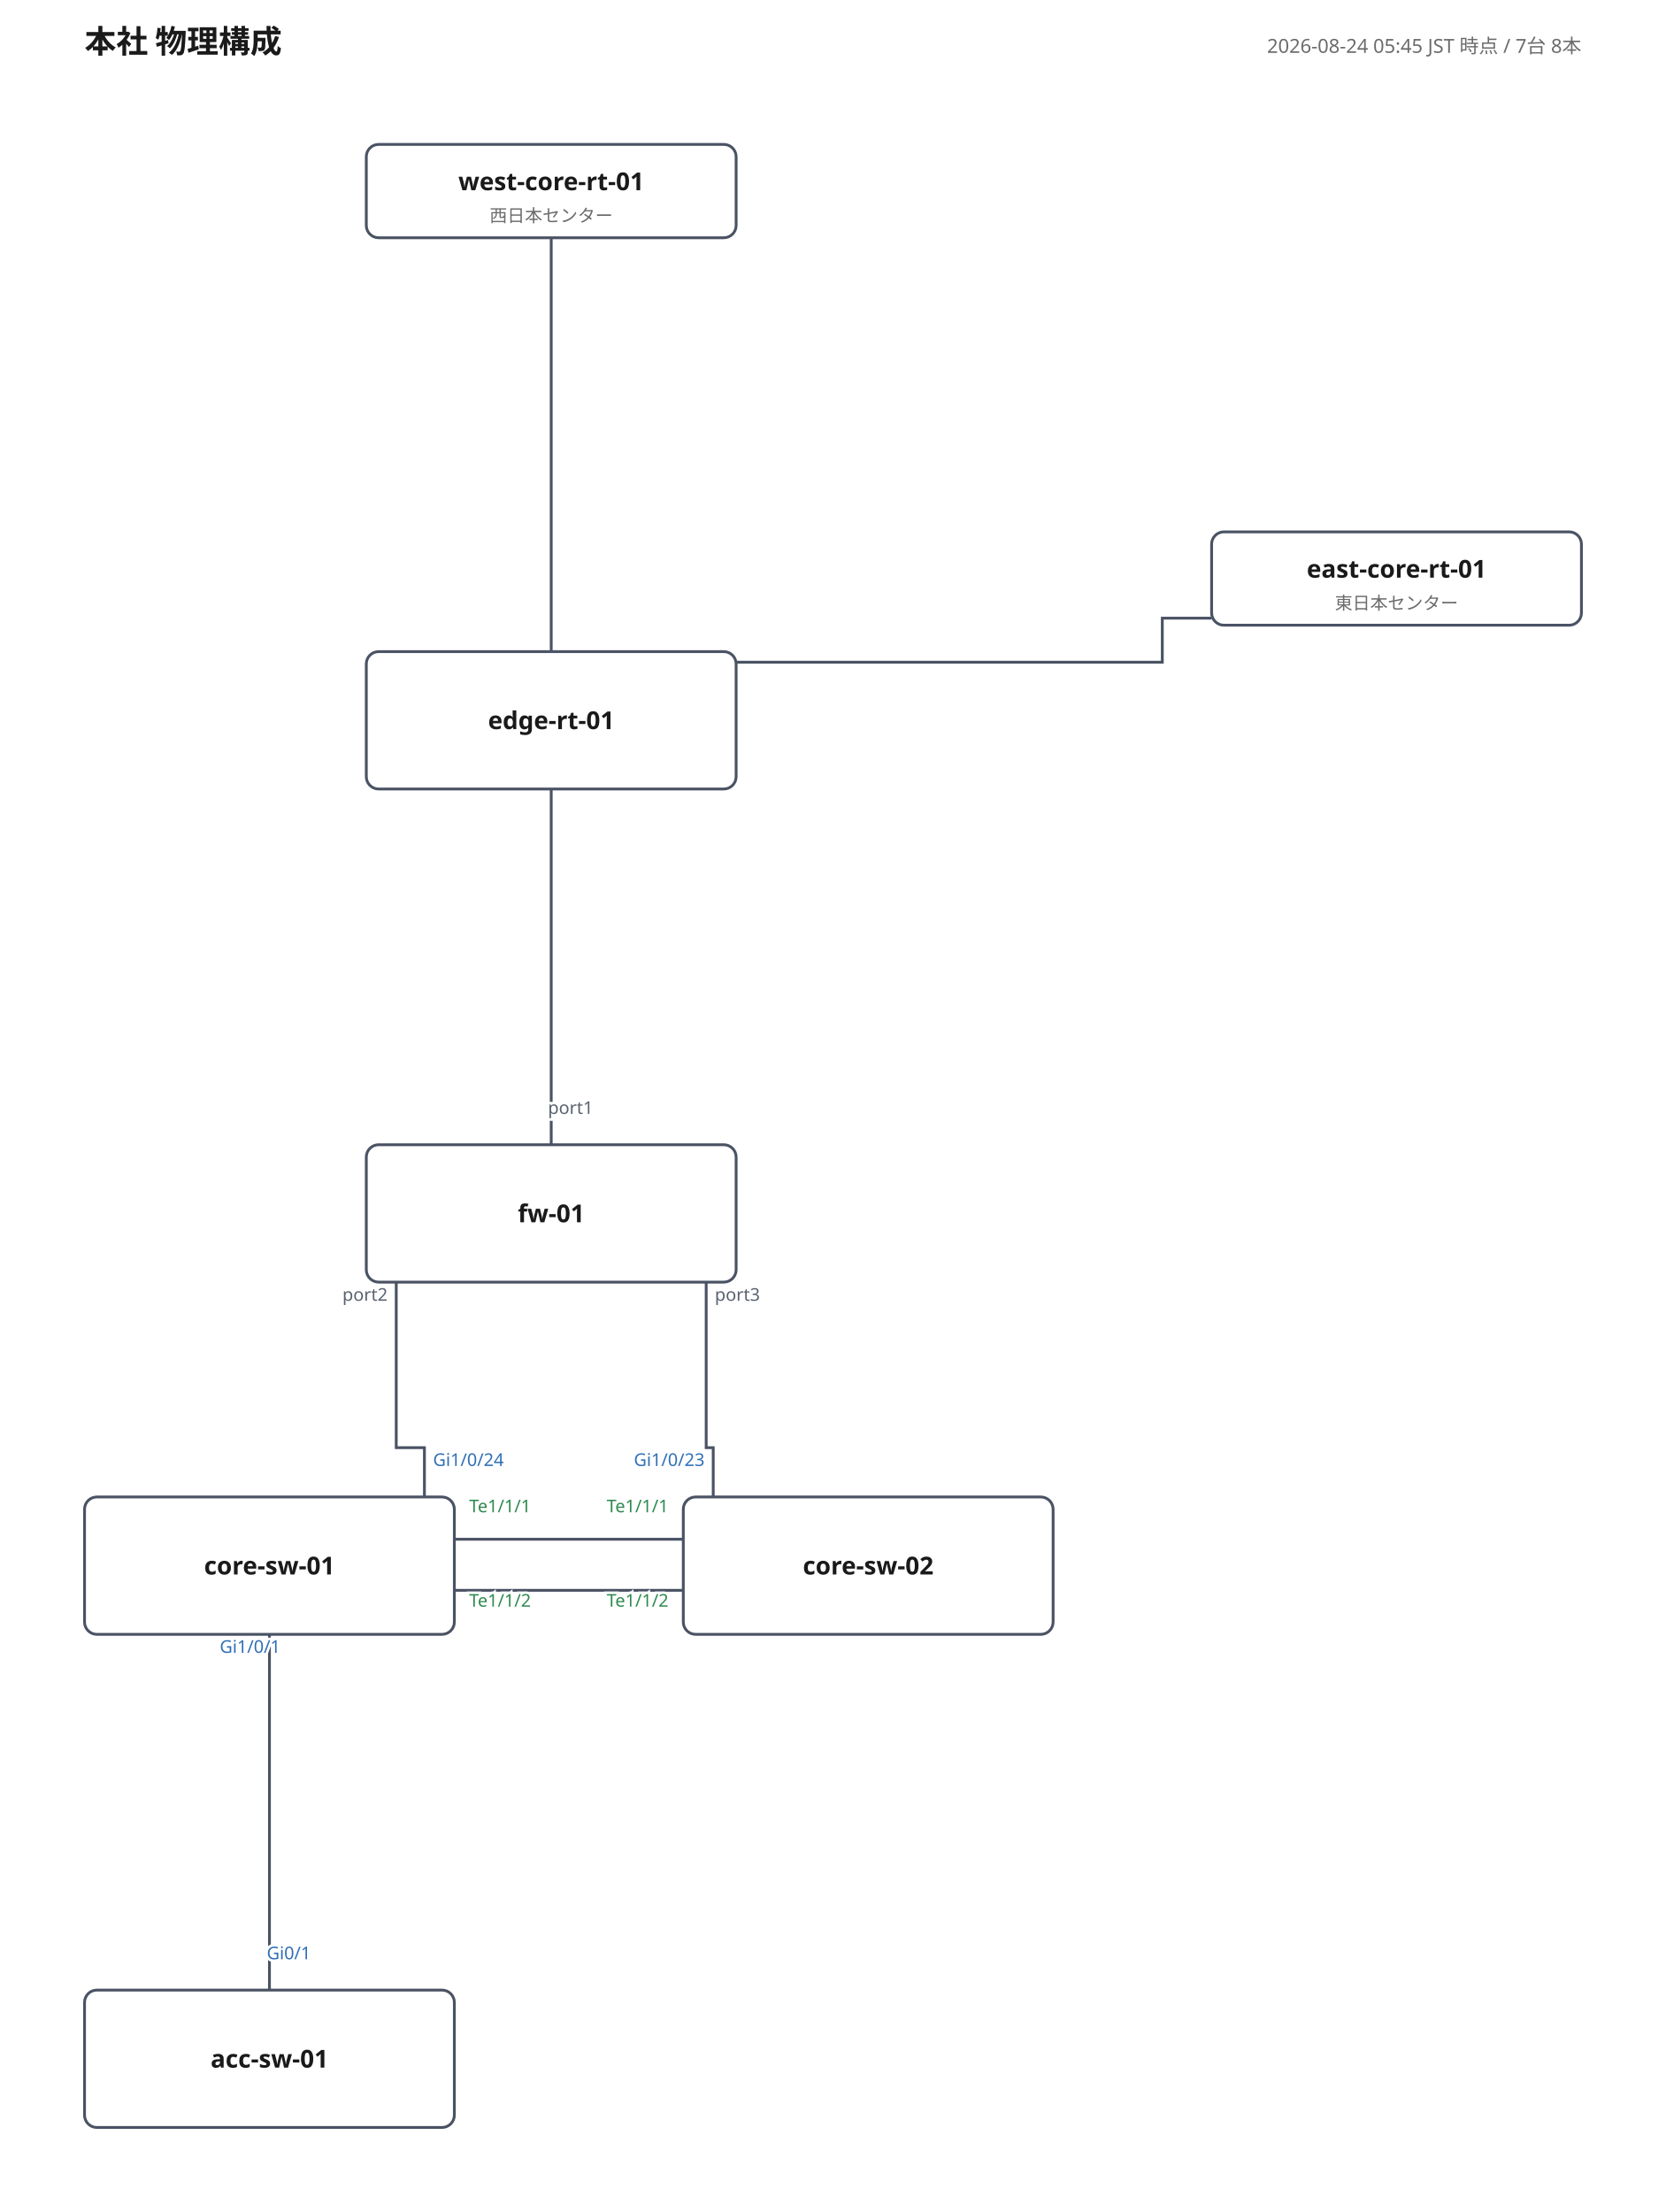
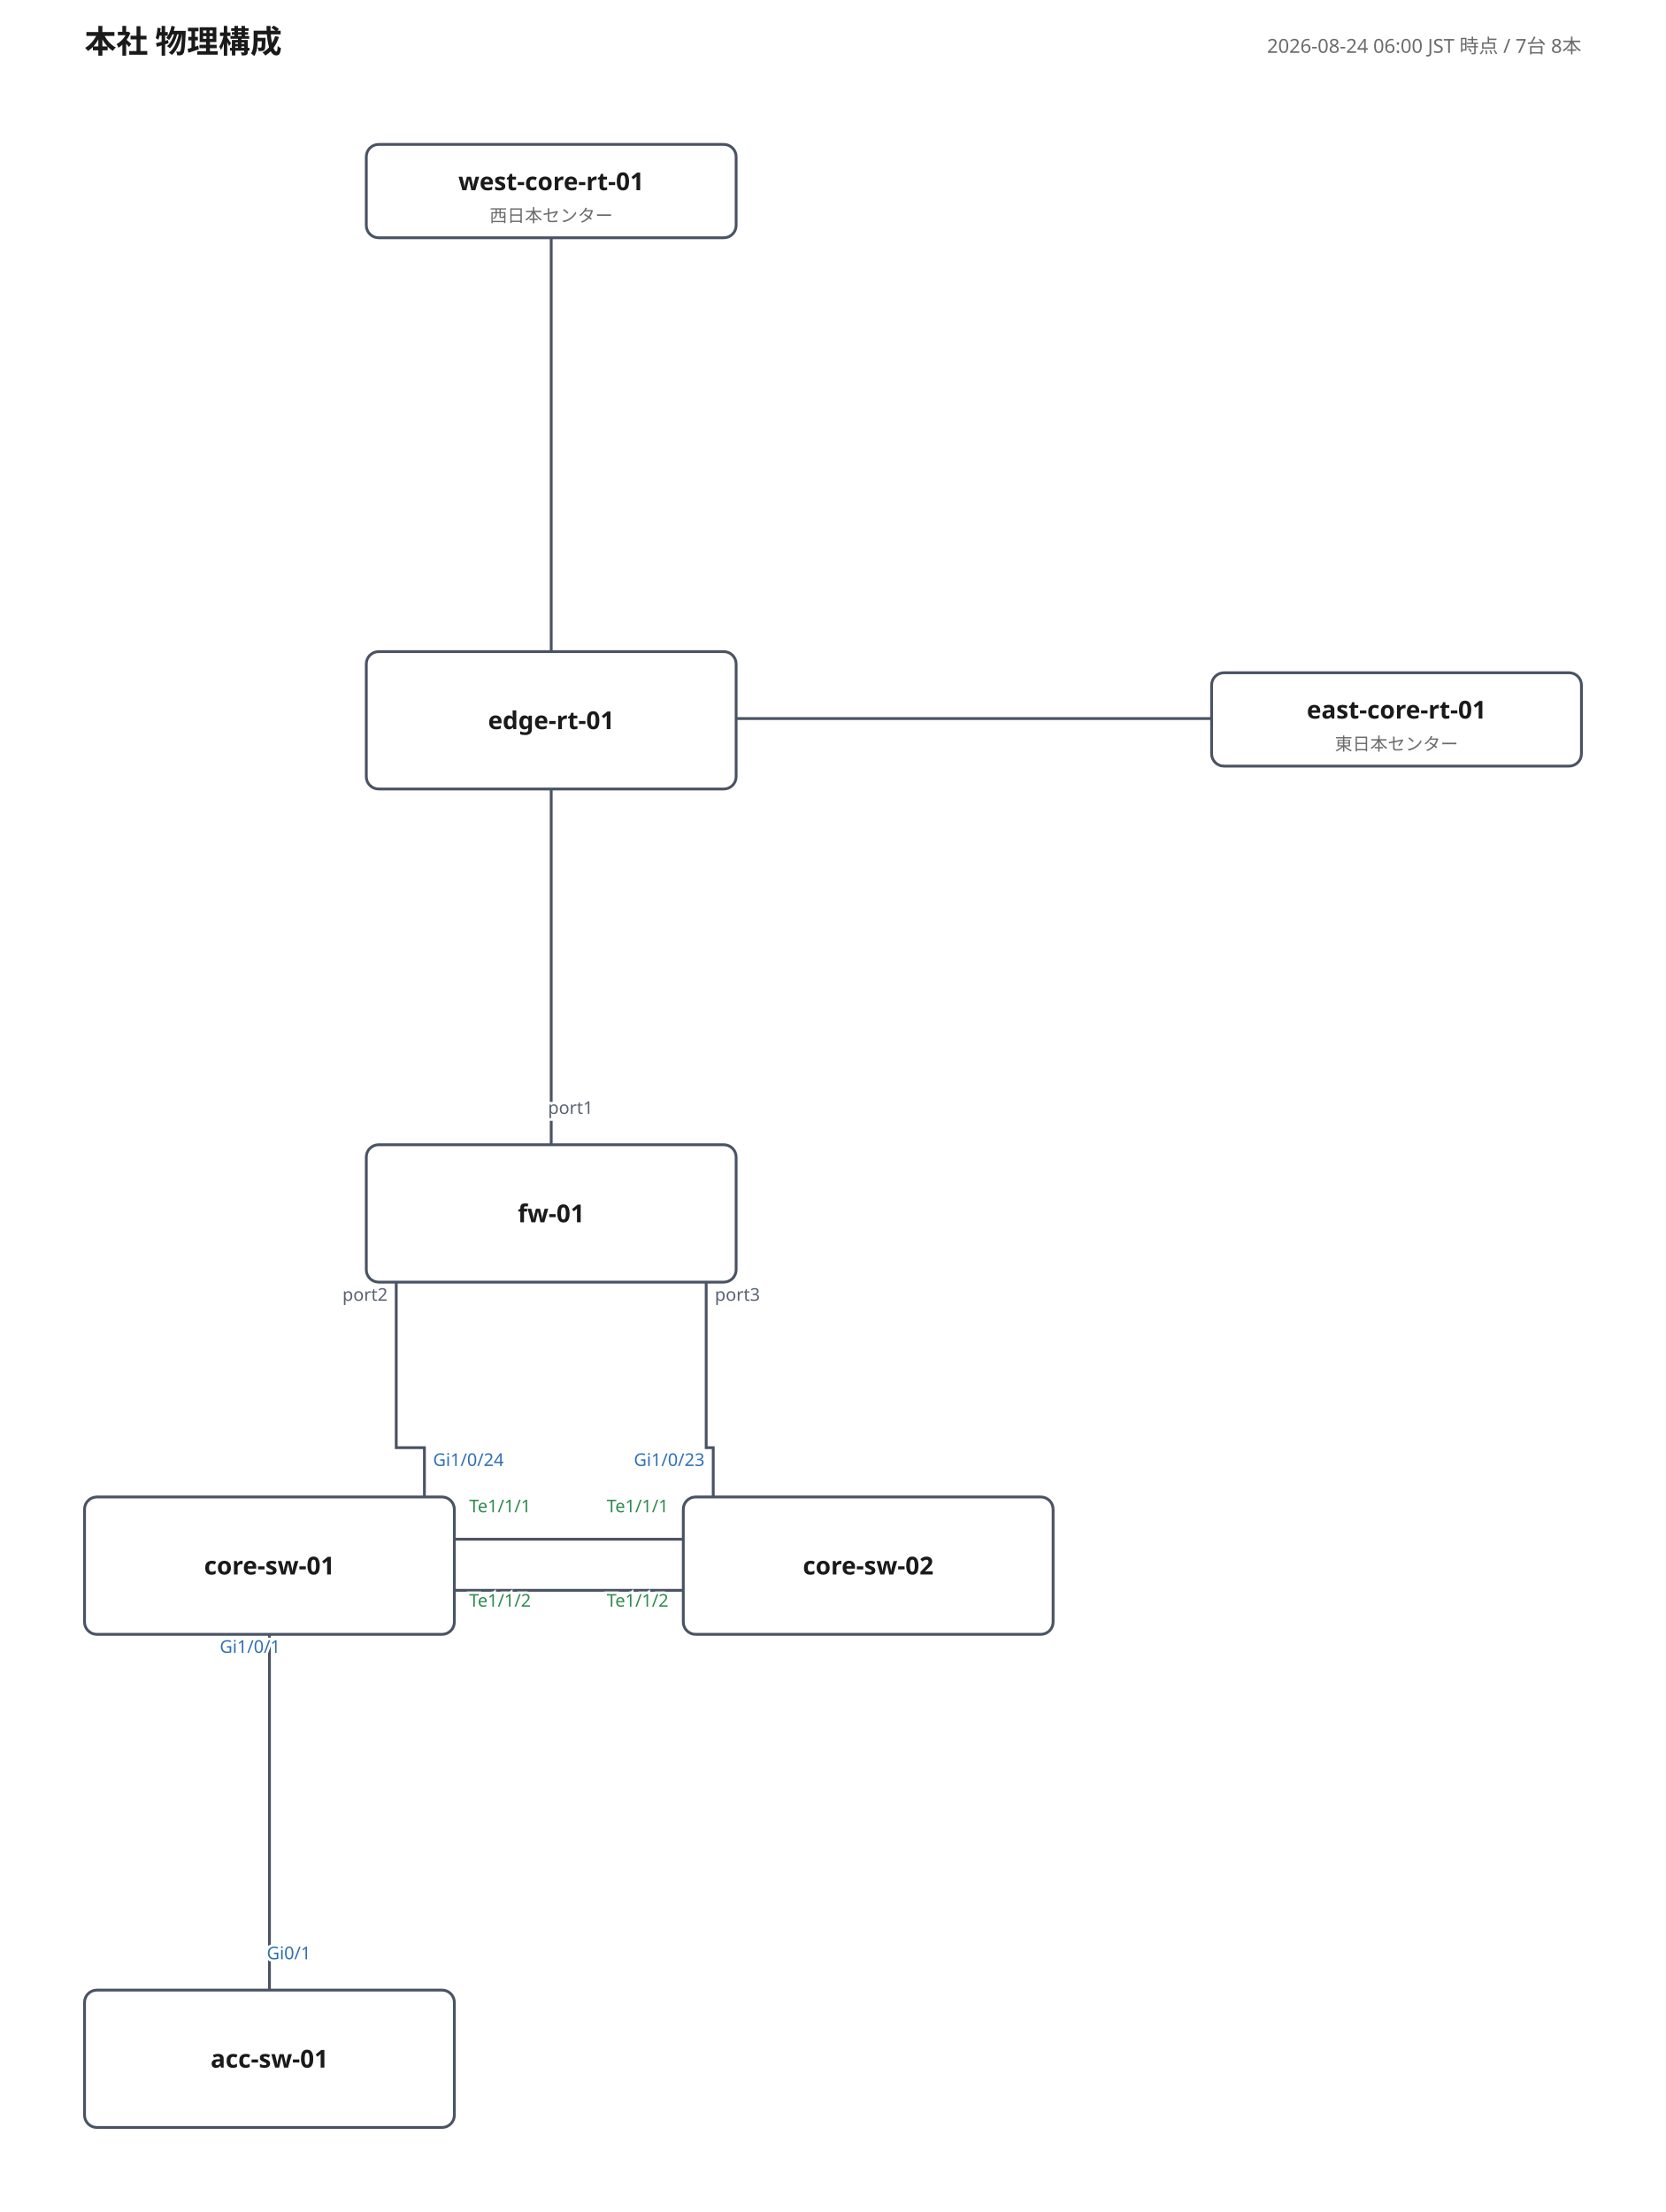
<svg xmlns="http://www.w3.org/2000/svg" width="946" height="1256" viewBox="0 0 946 1256" font-family="'Yu Gothic', 'Hiragino Kaku Gothic ProN', Meiryo, 'Noto Sans JP', sans-serif">
  <rect width="100%" height="100%" fill="#ffffff" />
  <text x="48" y="30" font-size="18" font-weight="700" fill="#1a1a1a">本社 物理構成</text>
-   <text x="898" y="30" font-size="11" fill="#6b6b6b" text-anchor="end">2026-08-24 05:45 JST 時点 / 7台 8本</text>
+   <text x="898" y="30" font-size="11" fill="#6b6b6b" text-anchor="end">2026-08-24 06:00 JST 時点 / 7台 8本</text>
  <polyline points="313,448 313,650" fill="none" stroke="#4a5364" stroke-width="1.6" />
  <text class="port-label" x="302.0" y="458.5" font-size="10" fill="#2f6fb5" text-anchor="middle" paint-order="stroke" stroke="#ffffff" stroke-width="3" />
  <text class="port-label" x="324.0" y="632.5" font-size="10" fill="#5a6270" text-anchor="middle" paint-order="stroke" stroke="#ffffff" stroke-width="3">port1</text>
  <polyline points="225,728 225,822 241,822 241,850" fill="none" stroke="#4a5364" stroke-width="1.6" />
  <text class="port-label" x="220.1" y="738.6" font-size="10" fill="#5a6270" text-anchor="end" paint-order="stroke" stroke="#ffffff" stroke-width="3">port2</text>
  <text class="port-label" x="245.9" y="832.4" font-size="10" fill="#2f6fb5" text-anchor="start" paint-order="stroke" stroke="#ffffff" stroke-width="3">Gi1/0/24</text>
  <polyline points="401,728 401,822 405,822 405,850" fill="none" stroke="#4a5364" stroke-width="1.6" />
  <text class="port-label" x="405.9" y="738.6" font-size="10" fill="#5a6270" text-anchor="start" paint-order="stroke" stroke="#ffffff" stroke-width="3">port3</text>
  <text class="port-label" x="400.1" y="832.4" font-size="10" fill="#2f6fb5" text-anchor="end" paint-order="stroke" stroke="#ffffff" stroke-width="3">Gi1/0/23</text>
  <polyline points="258,874 388,874" fill="none" stroke="#4a5364" stroke-width="1.6" />
  <text class="port-label" x="266.4" y="858.7" font-size="10" fill="#2d8a4e" text-anchor="start" paint-order="stroke" stroke="#ffffff" stroke-width="3">Te1/1/1</text>
  <text class="port-label" x="379.6" y="858.7" font-size="10" fill="#2d8a4e" text-anchor="end" paint-order="stroke" stroke="#ffffff" stroke-width="3">Te1/1/1</text>
  <polyline points="258,903 388,903" fill="none" stroke="#4a5364" stroke-width="1.6" />
  <text class="port-label" x="266.4" y="912.3" font-size="10" fill="#2d8a4e" text-anchor="start" paint-order="stroke" stroke="#ffffff" stroke-width="3">Te1/1/2</text>
  <text class="port-label" x="379.6" y="912.3" font-size="10" fill="#2d8a4e" text-anchor="end" paint-order="stroke" stroke="#ffffff" stroke-width="3">Te1/1/2</text>
  <polyline points="153,928 153,1130" fill="none" stroke="#4a5364" stroke-width="1.6" />
  <text class="port-label" x="142.0" y="938.5" font-size="10" fill="#2f6fb5" text-anchor="middle" paint-order="stroke" stroke="#ffffff" stroke-width="3">Gi1/0/1</text>
  <text class="port-label" x="164.0" y="1112.5" font-size="10" fill="#2f6fb5" text-anchor="middle" paint-order="stroke" stroke="#ffffff" stroke-width="3">Gi0/1</text>
-   <polyline points="418,376 660,376 660,351 688,351" fill="none" stroke="#4a5364" stroke-width="1.6" />
-   <text class="port-label" x="430.8" y="380.3" font-size="10" fill="#2f6fb5" text-anchor="start" paint-order="stroke" stroke="#ffffff" stroke-width="3" />
-   <text class="port-label" x="680.5" y="360.6" font-size="10" fill="#2f6fb5" text-anchor="end" paint-order="stroke" stroke="#ffffff" stroke-width="3" />
+   <polyline points="418,408 688,408" fill="none" stroke="#4a5364" stroke-width="1.6" />
+   <text class="port-label" x="428.0" y="416.5" font-size="10" fill="#2f6fb5" text-anchor="start" paint-order="stroke" stroke="#ffffff" stroke-width="3" />
+   <text class="port-label" x="678.0" y="416.5" font-size="10" fill="#2f6fb5" text-anchor="end" paint-order="stroke" stroke="#ffffff" stroke-width="3" />
  <polyline points="313,370 313,135" fill="none" stroke="#4a5364" stroke-width="1.6" />
  <text class="port-label" x="324.0" y="352.5" font-size="10" fill="#2f6fb5" text-anchor="middle" paint-order="stroke" stroke="#ffffff" stroke-width="3" />
  <text class="port-label" x="302.0" y="146.0" font-size="10" fill="#2f6fb5" text-anchor="middle" paint-order="stroke" stroke="#ffffff" stroke-width="3" />
  <g>
    <rect x="208" y="370" width="210" height="78" rx="7" fill="#ffffff" stroke="#4a5364" stroke-width="1.6" />
    <text x="313" y="414" font-size="14" font-weight="700" fill="#1a1a1a" text-anchor="middle">edge-rt-01</text>
  </g>
  <g>
-     <rect x="688" y="302" width="210" height="53" rx="7" fill="#ffffff" stroke="#4a5364" stroke-width="1.6" />
-     <text x="793" y="328" font-size="14" font-weight="700" fill="#1a1a1a" text-anchor="middle">east-core-rt-01</text>
-     <text x="793" y="346" font-size="10" fill="#6b6b6b" text-anchor="middle">東日本センター</text>
+     <rect x="688" y="382" width="210" height="53" rx="7" fill="#ffffff" stroke="#4a5364" stroke-width="1.6" />
+     <text x="793" y="408" font-size="14" font-weight="700" fill="#1a1a1a" text-anchor="middle">east-core-rt-01</text>
+     <text x="793" y="426" font-size="10" fill="#6b6b6b" text-anchor="middle">東日本センター</text>
  </g>
  <g>
    <rect x="208" y="82" width="210" height="53" rx="7" fill="#ffffff" stroke="#4a5364" stroke-width="1.6" />
    <text x="313" y="108" font-size="14" font-weight="700" fill="#1a1a1a" text-anchor="middle">west-core-rt-01</text>
    <text x="313" y="126" font-size="10" fill="#6b6b6b" text-anchor="middle">西日本センター</text>
  </g>
  <g>
    <rect x="208" y="650" width="210" height="78" rx="7" fill="#ffffff" stroke="#4a5364" stroke-width="1.6" />
    <text x="313" y="694" font-size="14" font-weight="700" fill="#1a1a1a" text-anchor="middle">fw-01</text>
  </g>
  <g>
    <rect x="48" y="850" width="210" height="78" rx="7" fill="#ffffff" stroke="#4a5364" stroke-width="1.6" />
    <text x="153" y="894" font-size="14" font-weight="700" fill="#1a1a1a" text-anchor="middle">core-sw-01</text>
  </g>
  <g>
    <rect x="388" y="850" width="210" height="78" rx="7" fill="#ffffff" stroke="#4a5364" stroke-width="1.6" />
    <text x="493" y="894" font-size="14" font-weight="700" fill="#1a1a1a" text-anchor="middle">core-sw-02</text>
  </g>
  <g>
    <rect x="48" y="1130" width="210" height="78" rx="7" fill="#ffffff" stroke="#4a5364" stroke-width="1.6" />
    <text x="153" y="1174" font-size="14" font-weight="700" fill="#1a1a1a" text-anchor="middle">acc-sw-01</text>
  </g>
</svg>
